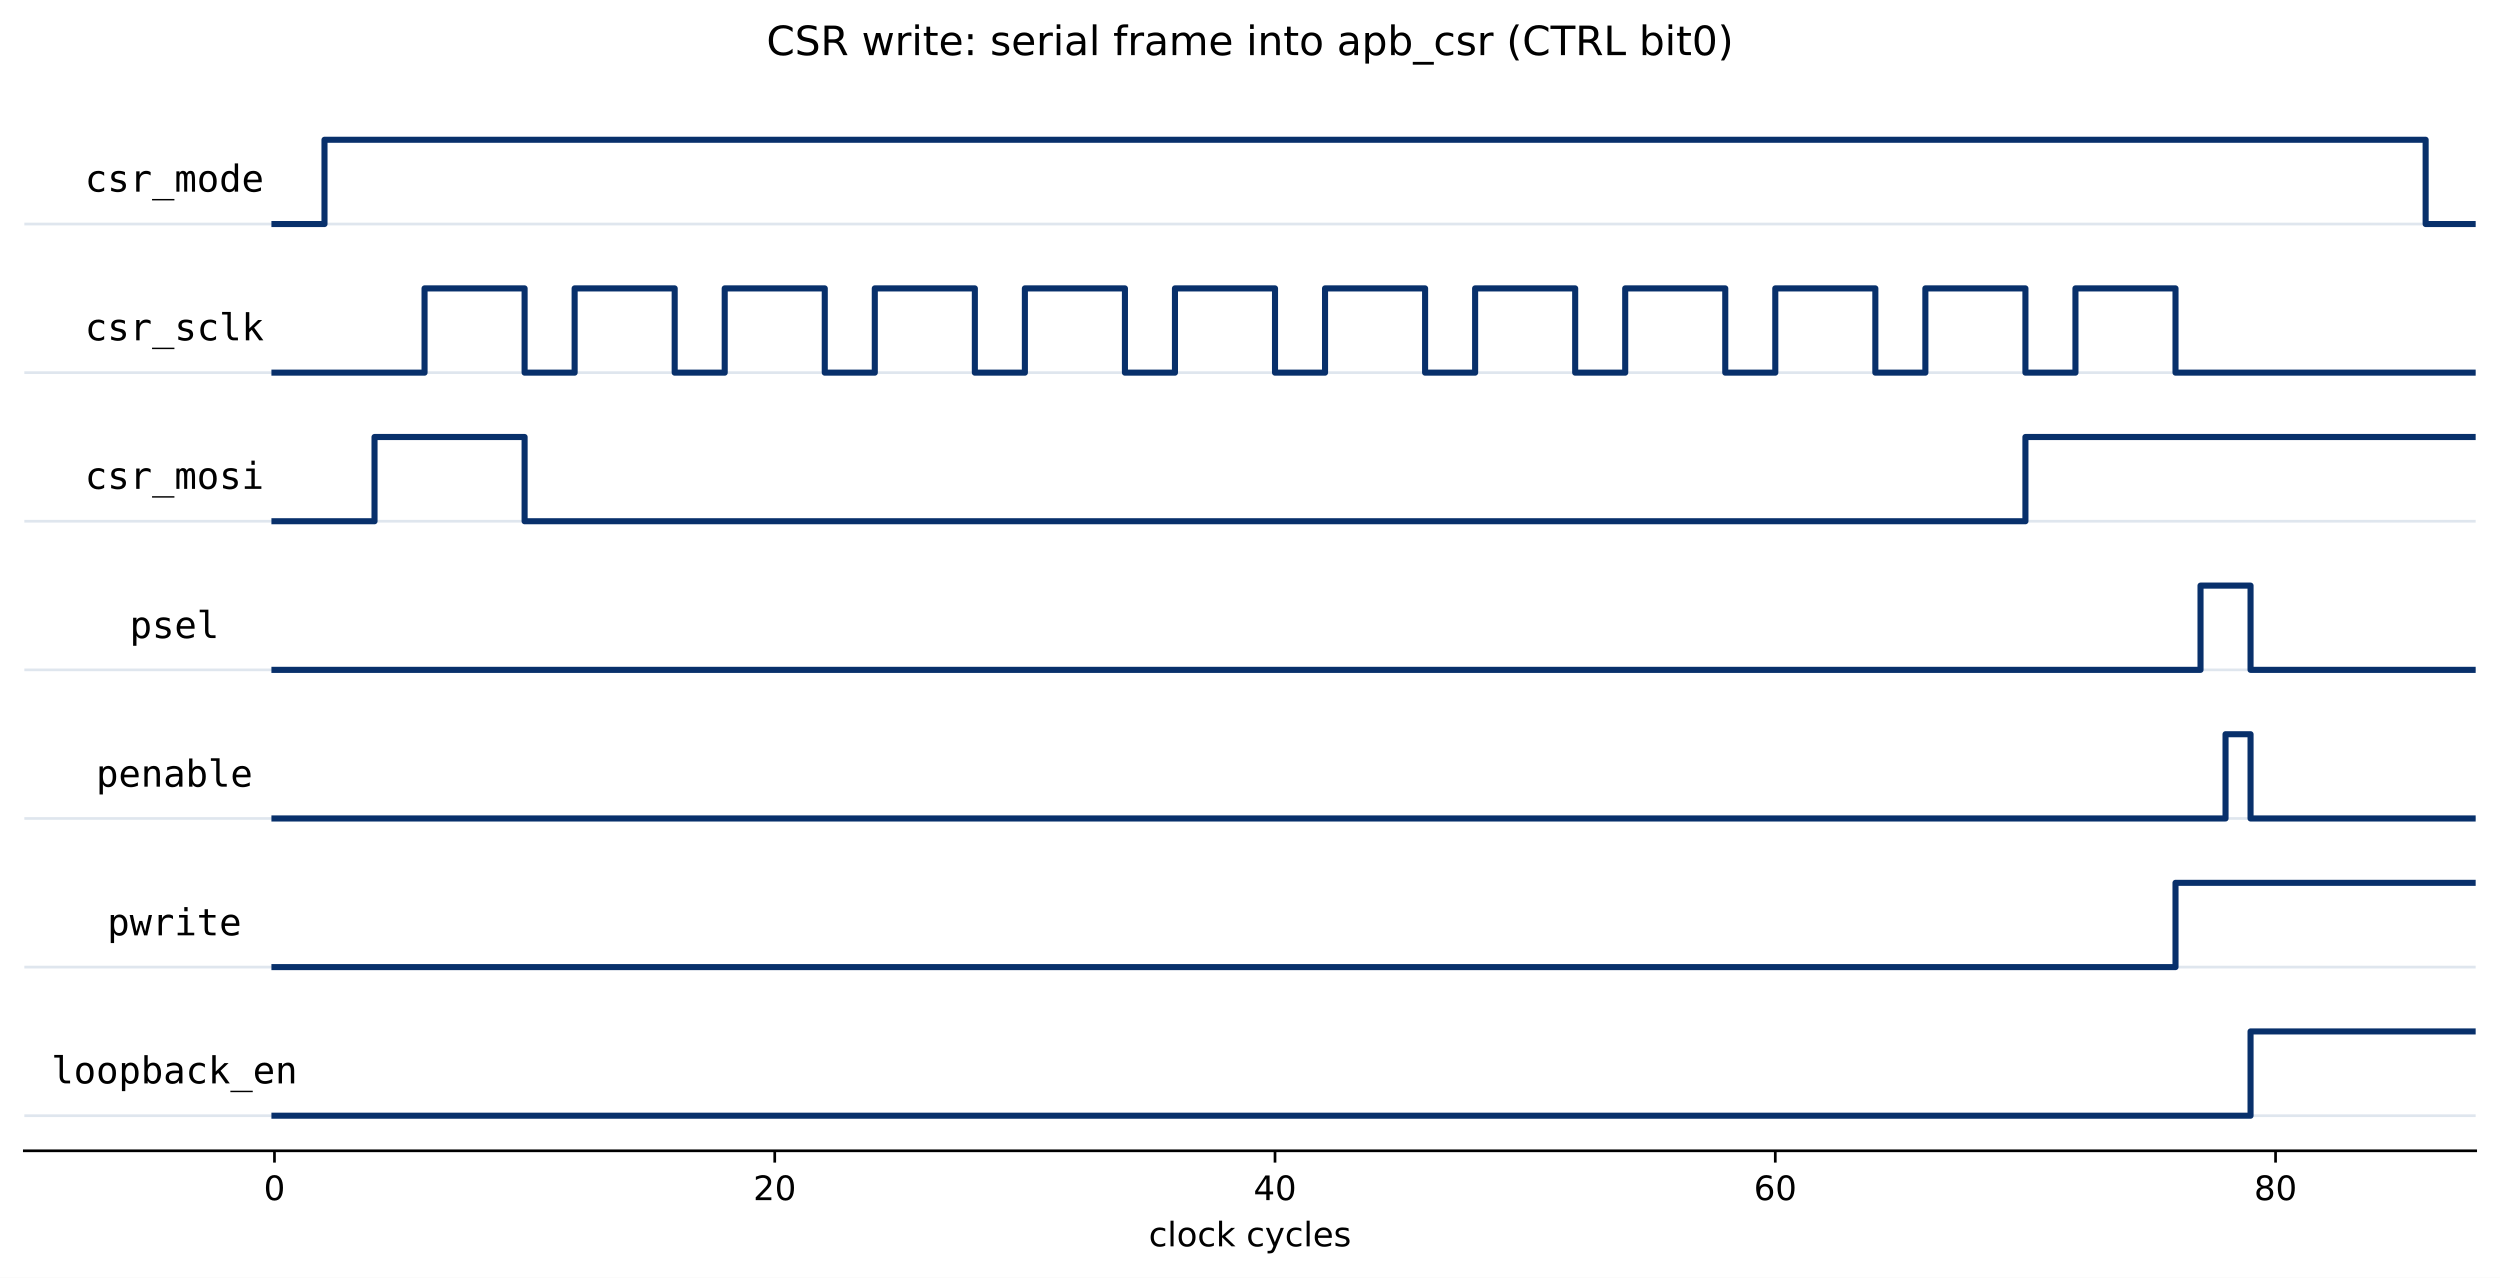
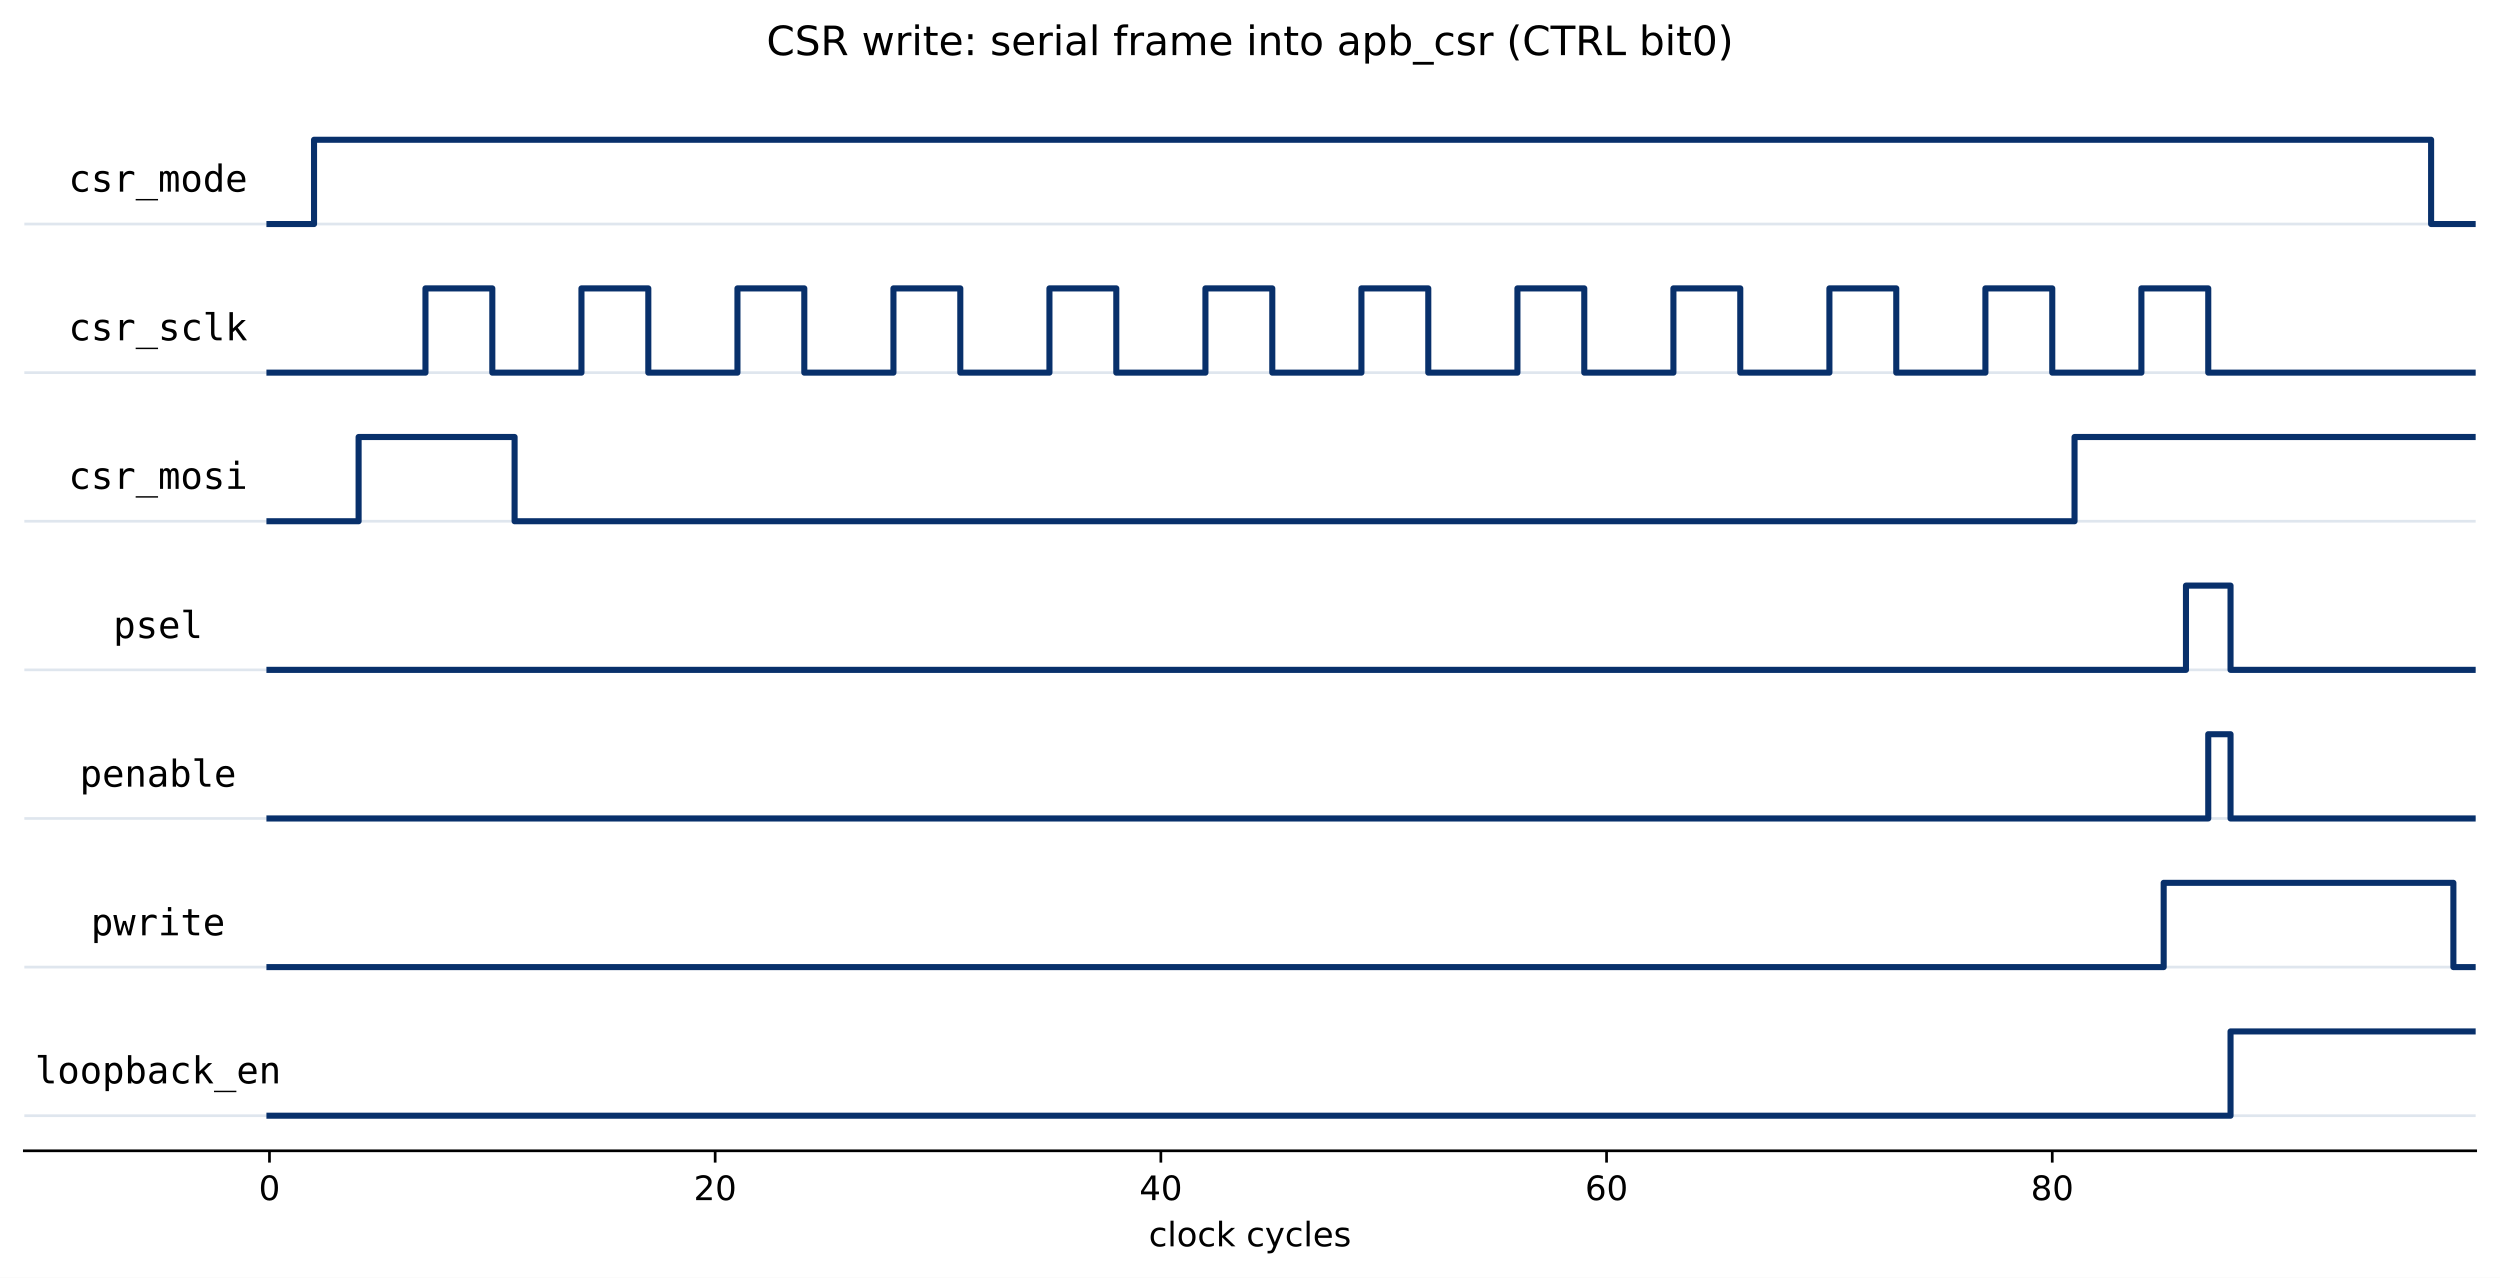
<svg xmlns="http://www.w3.org/2000/svg" xmlns:xlink="http://www.w3.org/1999/xlink" width="739.8pt" height="378.1pt" viewBox="0 0 739.8 378.1" version="1.1">
  <defs>
    <style type="text/css">*{stroke-linejoin: round; stroke-linecap: butt}</style>
  </defs>
  <g id="figure_1">
    <g id="patch_1">
      <path d="M 0 378.1  L 739.8 378.1  L 739.8 0  L 0 0  z " style="fill: #ffffff" />
    </g>
    <g id="axes_1">
      <g id="patch_2">
        <path d="M 7.2 340.544  L 732.6 340.544  L 732.6 22.318  L 7.2 22.318  z " style="fill: #ffffff" />
      </g>
      <g id="line2d_1">
-         <path d="M 7.2 66.295  L 732.6 66.295  " clip-path="url(#p1fe39eb2ed)" style="fill: none; stroke: #dfe6ee; stroke-width: 0.8; stroke-linecap: square" />
+         <path d="M 7.2 66.295  L 732.6 66.295  " clip-path="url(#p7df9cb103a)" style="fill: none; stroke: #dfe6ee; stroke-width: 0.8; stroke-linecap: square" />
      </g>
      <g id="line2d_2">
-         <path d="M 7.2 110.272  L 732.6 110.272  " clip-path="url(#p1fe39eb2ed)" style="fill: none; stroke: #dfe6ee; stroke-width: 0.8; stroke-linecap: square" />
+         <path d="M 7.2 110.272  L 732.6 110.272  " clip-path="url(#p7df9cb103a)" style="fill: none; stroke: #dfe6ee; stroke-width: 0.8; stroke-linecap: square" />
      </g>
      <g id="line2d_3">
-         <path d="M 7.2 154.248  L 732.6 154.248  " clip-path="url(#p1fe39eb2ed)" style="fill: none; stroke: #dfe6ee; stroke-width: 0.8; stroke-linecap: square" />
+         <path d="M 7.2 154.248  L 732.6 154.248  " clip-path="url(#p7df9cb103a)" style="fill: none; stroke: #dfe6ee; stroke-width: 0.8; stroke-linecap: square" />
      </g>
      <g id="line2d_4">
-         <path d="M 7.2 198.225  L 732.6 198.225  " clip-path="url(#p1fe39eb2ed)" style="fill: none; stroke: #dfe6ee; stroke-width: 0.8; stroke-linecap: square" />
+         <path d="M 7.2 198.225  L 732.6 198.225  " clip-path="url(#p7df9cb103a)" style="fill: none; stroke: #dfe6ee; stroke-width: 0.8; stroke-linecap: square" />
      </g>
      <g id="line2d_5">
-         <path d="M 7.2 242.202  L 732.6 242.202  " clip-path="url(#p1fe39eb2ed)" style="fill: none; stroke: #dfe6ee; stroke-width: 0.8; stroke-linecap: square" />
+         <path d="M 7.2 242.202  L 732.6 242.202  " clip-path="url(#p7df9cb103a)" style="fill: none; stroke: #dfe6ee; stroke-width: 0.8; stroke-linecap: square" />
      </g>
      <g id="line2d_6">
-         <path d="M 7.2 286.179  L 732.6 286.179  " clip-path="url(#p1fe39eb2ed)" style="fill: none; stroke: #dfe6ee; stroke-width: 0.8; stroke-linecap: square" />
+         <path d="M 7.2 286.179  L 732.6 286.179  " clip-path="url(#p7df9cb103a)" style="fill: none; stroke: #dfe6ee; stroke-width: 0.8; stroke-linecap: square" />
      </g>
      <g id="line2d_7">
-         <path d="M 7.2 330.156  L 732.6 330.156  " clip-path="url(#p1fe39eb2ed)" style="fill: none; stroke: #dfe6ee; stroke-width: 0.8; stroke-linecap: square" />
+         <path d="M 7.2 330.156  L 732.6 330.156  " clip-path="url(#p7df9cb103a)" style="fill: none; stroke: #dfe6ee; stroke-width: 0.8; stroke-linecap: square" />
      </g>
      <g id="matplotlib.axis_1">
        <g id="xtick_1">
          <g id="line2d_8">
            <defs>
-               <path id="mc8601e43a1" d="M 0 0  L 0 3.5  " style="stroke: #000000; stroke-width: 0.8" />
+               <path id="m5346578e49" d="M 0 0  L 0 3.5  " style="stroke: #000000; stroke-width: 0.8" />
            </defs>
            <g>
-               <use xlink:href="#mc8601e43a1" x="81.22" y="340.544" style="stroke: #000000; stroke-width: 0.8" />
+               <use xlink:href="#m5346578e49" x="79.74" y="340.544" style="stroke: #000000; stroke-width: 0.8" />
            </g>
          </g>
          <g id="text_1">
-             <g transform="translate(78.03916 355.1422) scale(0.1 -0.1)">
+             <g transform="translate(76.55875 355.1422) scale(0.1 -0.1)">
              <defs>
                <path id="DejaVuSans-30" d="M 2034 4250  Q 1547 4250 1301 3770  Q 1056 3291 1056 2328  Q 1056 1369 1301 889  Q 1547 409 2034 409  Q 2525 409 2770 889  Q 3016 1369 3016 2328  Q 3016 3291 2770 3770  Q 2525 4250 2034 4250  z M 2034 4750  Q 2819 4750 3233 4129  Q 3647 3509 3647 2328  Q 3647 1150 3233 529  Q 2819 -91 2034 -91  Q 1250 -91 836 529  Q 422 1150 422 2328  Q 422 3509 836 4129  Q 1250 4750 2034 4750  z " transform="scale(0.015625)" />
              </defs>
              <use xlink:href="#DejaVuSans-30" />
            </g>
          </g>
        </g>
        <g id="xtick_2">
          <g id="line2d_9">
            <g>
-               <use xlink:href="#mc8601e43a1" x="229.261" y="340.544" style="stroke: #000000; stroke-width: 0.8" />
+               <use xlink:href="#m5346578e49" x="211.631" y="340.544" style="stroke: #000000; stroke-width: 0.8" />
            </g>
          </g>
          <g id="text_2">
-             <g transform="translate(222.8987 355.1422) scale(0.1 -0.1)">
+             <g transform="translate(205.2684 355.1422) scale(0.1 -0.1)">
              <defs>
                <path id="DejaVuSans-32" d="M 1228 531  L 3431 531  L 3431 0  L 469 0  L 469 531  Q 828 903 1448 1529  Q 2069 2156 2228 2338  Q 2531 2678 2651 2914  Q 2772 3150 2772 3378  Q 2772 3750 2511 3984  Q 2250 4219 1831 4219  Q 1534 4219 1204 4116  Q 875 4013 500 3803  L 500 4441  Q 881 4594 1212 4672  Q 1544 4750 1819 4750  Q 2544 4750 2975 4387  Q 3406 4025 3406 3419  Q 3406 3131 3298 2873  Q 3191 2616 2906 2266  Q 2828 2175 2409 1742  Q 1991 1309 1228 531  z " transform="scale(0.015625)" />
              </defs>
              <use xlink:href="#DejaVuSans-32" />
              <use xlink:href="#DejaVuSans-30" transform="translate(63.62305 0)" />
            </g>
          </g>
        </g>
        <g id="xtick_3">
          <g id="line2d_10">
            <g>
-               <use xlink:href="#mc8601e43a1" x="377.302" y="340.544" style="stroke: #000000; stroke-width: 0.8" />
+               <use xlink:href="#m5346578e49" x="343.522" y="340.544" style="stroke: #000000; stroke-width: 0.8" />
            </g>
          </g>
          <g id="text_3">
-             <g transform="translate(370.9395 355.1422) scale(0.1 -0.1)">
+             <g transform="translate(337.1593 355.1422) scale(0.1 -0.1)">
              <defs>
                <path id="DejaVuSans-34" d="M 2419 4116  L 825 1625  L 2419 1625  L 2419 4116  z M 2253 4666  L 3047 4666  L 3047 1625  L 3713 1625  L 3713 1100  L 3047 1100  L 3047 0  L 2419 0  L 2419 1100  L 313 1100  L 313 1709  L 2253 4666  z " transform="scale(0.015625)" />
              </defs>
              <use xlink:href="#DejaVuSans-34" />
              <use xlink:href="#DejaVuSans-30" transform="translate(63.62305 0)" />
            </g>
          </g>
        </g>
        <g id="xtick_4">
          <g id="line2d_11">
            <g>
-               <use xlink:href="#mc8601e43a1" x="525.343" y="340.544" style="stroke: #000000; stroke-width: 0.8" />
+               <use xlink:href="#m5346578e49" x="475.413" y="340.544" style="stroke: #000000; stroke-width: 0.8" />
            </g>
          </g>
          <g id="text_4">
-             <g transform="translate(518.9804 355.1422) scale(0.1 -0.1)">
+             <g transform="translate(469.0502 355.1422) scale(0.1 -0.1)">
              <defs>
                <path id="DejaVuSans-36" d="M 2113 2584  Q 1688 2584 1439 2293  Q 1191 2003 1191 1497  Q 1191 994 1439 701  Q 1688 409 2113 409  Q 2538 409 2786 701  Q 3034 994 3034 1497  Q 3034 2003 2786 2293  Q 2538 2584 2113 2584  z M 3366 4563  L 3366 3988  Q 3128 4100 2886 4159  Q 2644 4219 2406 4219  Q 1781 4219 1451 3797  Q 1122 3375 1075 2522  Q 1259 2794 1537 2939  Q 1816 3084 2150 3084  Q 2853 3084 3261 2657  Q 3669 2231 3669 1497  Q 3669 778 3244 343  Q 2819 -91 2113 -91  Q 1303 -91 875 529  Q 447 1150 447 2328  Q 447 3434 972 4092  Q 1497 4750 2381 4750  Q 2619 4750 2861 4703  Q 3103 4656 3366 4563  z " transform="scale(0.015625)" />
              </defs>
              <use xlink:href="#DejaVuSans-36" />
              <use xlink:href="#DejaVuSans-30" transform="translate(63.62305 0)" />
            </g>
          </g>
        </g>
        <g id="xtick_5">
          <g id="line2d_12">
            <g>
-               <use xlink:href="#mc8601e43a1" x="673.384" y="340.544" style="stroke: #000000; stroke-width: 0.8" />
+               <use xlink:href="#m5346578e49" x="607.304" y="340.544" style="stroke: #000000; stroke-width: 0.8" />
            </g>
          </g>
          <g id="text_5">
-             <g transform="translate(667.0212 355.1422) scale(0.1 -0.1)">
+             <g transform="translate(600.9411 355.1422) scale(0.1 -0.1)">
              <defs>
                <path id="DejaVuSans-38" d="M 2034 2216  Q 1584 2216 1326 1975  Q 1069 1734 1069 1313  Q 1069 891 1326 650  Q 1584 409 2034 409  Q 2484 409 2743 651  Q 3003 894 3003 1313  Q 3003 1734 2745 1975  Q 2488 2216 2034 2216  z M 1403 2484  Q 997 2584 770 2862  Q 544 3141 544 3541  Q 544 4100 942 4425  Q 1341 4750 2034 4750  Q 2731 4750 3128 4425  Q 3525 4100 3525 3541  Q 3525 3141 3298 2862  Q 3072 2584 2669 2484  Q 3125 2378 3379 2068  Q 3634 1759 3634 1313  Q 3634 634 3220 271  Q 2806 -91 2034 -91  Q 1263 -91 848 271  Q 434 634 434 1313  Q 434 1759 690 2068  Q 947 2378 1403 2484  z M 1172 3481  Q 1172 3119 1398 2916  Q 1625 2713 2034 2713  Q 2441 2713 2670 2916  Q 2900 3119 2900 3481  Q 2900 3844 2670 4047  Q 2441 4250 2034 4250  Q 1625 4250 1398 4047  Q 1172 3844 1172 3481  z " transform="scale(0.015625)" />
              </defs>
              <use xlink:href="#DejaVuSans-38" />
              <use xlink:href="#DejaVuSans-30" transform="translate(63.62305 0)" />
            </g>
          </g>
        </g>
        <g id="text_6">
          <g transform="translate(339.9406 368.8203) scale(0.1 -0.1)">
            <defs>
              <path id="DejaVuSans-63" d="M 3122 3366  L 3122 2828  Q 2878 2963 2633 3030  Q 2388 3097 2138 3097  Q 1578 3097 1268 2742  Q 959 2388 959 1747  Q 959 1106 1268 751  Q 1578 397 2138 397  Q 2388 397 2633 464  Q 2878 531 3122 666  L 3122 134  Q 2881 22 2623 -34  Q 2366 -91 2075 -91  Q 1284 -91 818 406  Q 353 903 353 1747  Q 353 2603 823 3093  Q 1294 3584 2113 3584  Q 2378 3584 2631 3529  Q 2884 3475 3122 3366  z " transform="scale(0.015625)" />
              <path id="DejaVuSans-6c" d="M 603 4863  L 1178 4863  L 1178 0  L 603 0  L 603 4863  z " transform="scale(0.015625)" />
              <path id="DejaVuSans-6f" d="M 1959 3097  Q 1497 3097 1228 2736  Q 959 2375 959 1747  Q 959 1119 1226 758  Q 1494 397 1959 397  Q 2419 397 2687 759  Q 2956 1122 2956 1747  Q 2956 2369 2687 2733  Q 2419 3097 1959 3097  z M 1959 3584  Q 2709 3584 3137 3096  Q 3566 2609 3566 1747  Q 3566 888 3137 398  Q 2709 -91 1959 -91  Q 1206 -91 779 398  Q 353 888 353 1747  Q 353 2609 779 3096  Q 1206 3584 1959 3584  z " transform="scale(0.015625)" />
              <path id="DejaVuSans-6b" d="M 581 4863  L 1159 4863  L 1159 1991  L 2875 3500  L 3609 3500  L 1753 1863  L 3688 0  L 2938 0  L 1159 1709  L 1159 0  L 581 0  L 581 4863  z " transform="scale(0.015625)" />
              <path id="DejaVuSans-20" transform="scale(0.015625)" />
              <path id="DejaVuSans-79" d="M 2059 -325  Q 1816 -950 1584 -1140  Q 1353 -1331 966 -1331  L 506 -1331  L 506 -850  L 844 -850  Q 1081 -850 1212 -737  Q 1344 -625 1503 -206  L 1606 56  L 191 3500  L 800 3500  L 1894 763  L 2988 3500  L 3597 3500  L 2059 -325  z " transform="scale(0.015625)" />
              <path id="DejaVuSans-65" d="M 3597 1894  L 3597 1613  L 953 1613  Q 991 1019 1311 708  Q 1631 397 2203 397  Q 2534 397 2845 478  Q 3156 559 3463 722  L 3463 178  Q 3153 47 2828 -22  Q 2503 -91 2169 -91  Q 1331 -91 842 396  Q 353 884 353 1716  Q 353 2575 817 3079  Q 1281 3584 2069 3584  Q 2775 3584 3186 3129  Q 3597 2675 3597 1894  z M 3022 2063  Q 3016 2534 2758 2815  Q 2500 3097 2075 3097  Q 1594 3097 1305 2825  Q 1016 2553 972 2059  L 3022 2063  z " transform="scale(0.015625)" />
              <path id="DejaVuSans-73" d="M 2834 3397  L 2834 2853  Q 2591 2978 2328 3040  Q 2066 3103 1784 3103  Q 1356 3103 1142 2972  Q 928 2841 928 2578  Q 928 2378 1081 2264  Q 1234 2150 1697 2047  L 1894 2003  Q 2506 1872 2764 1633  Q 3022 1394 3022 966  Q 3022 478 2636 193  Q 2250 -91 1575 -91  Q 1294 -91 989 -36  Q 684 19 347 128  L 347 722  Q 666 556 975 473  Q 1284 391 1588 391  Q 1994 391 2212 530  Q 2431 669 2431 922  Q 2431 1156 2273 1281  Q 2116 1406 1581 1522  L 1381 1569  Q 847 1681 609 1914  Q 372 2147 372 2553  Q 372 3047 722 3315  Q 1072 3584 1716 3584  Q 2034 3584 2315 3537  Q 2597 3491 2834 3397  z " transform="scale(0.015625)" />
            </defs>
            <use xlink:href="#DejaVuSans-63" />
            <use xlink:href="#DejaVuSans-6c" transform="translate(54.98047 0)" />
            <use xlink:href="#DejaVuSans-6f" transform="translate(82.76367 0)" />
            <use xlink:href="#DejaVuSans-63" transform="translate(143.9453 0)" />
            <use xlink:href="#DejaVuSans-6b" transform="translate(198.9258 0)" />
            <use xlink:href="#DejaVuSans-20" transform="translate(256.8359 0)" />
            <use xlink:href="#DejaVuSans-63" transform="translate(288.623 0)" />
            <use xlink:href="#DejaVuSans-79" transform="translate(343.6035 0)" />
            <use xlink:href="#DejaVuSans-63" transform="translate(402.7832 0)" />
            <use xlink:href="#DejaVuSans-6c" transform="translate(457.7637 0)" />
            <use xlink:href="#DejaVuSans-65" transform="translate(485.5469 0)" />
            <use xlink:href="#DejaVuSans-73" transform="translate(547.0703 0)" />
          </g>
        </g>
      </g>
      <g id="matplotlib.axis_2" />
      <g id="patch_3">
        <path d="M 7.2 340.544  L 732.6 340.544  " style="fill: none; stroke: #000000; stroke-width: 0.8; stroke-linejoin: miter; stroke-linecap: square" />
      </g>
      <g id="line2d_13">
-         <path d="M 81.22 66.295  L 96.024 66.295  L 96.024 41.363  L 717.796 41.363  L 717.796 66.295  L 732.6 66.295  L 732.6 66.295  " clip-path="url(#p1fe39eb2ed)" style="fill: none; stroke: #08306b; stroke-width: 1.8; stroke-linecap: square" />
+         <path d="M 79.74 66.295  L 92.929 66.295  L 92.929 41.363  L 719.411 41.363  L 719.411 66.295  L 732.6 66.295  L 732.6 66.295  " clip-path="url(#p7df9cb103a)" style="fill: none; stroke: #08306b; stroke-width: 1.8; stroke-linecap: square" />
      </g>
      <g id="line2d_14">
-         <path d="M 81.22 110.272  L 125.633 110.272  L 125.633 85.34  L 155.241 85.34  L 155.241 110.272  L 170.045 110.272  L 170.045 85.34  L 199.653 85.34  L 199.653 110.272  L 214.457 110.272  L 214.457 85.34  L 244.065 85.34  L 244.065 110.272  L 258.869 110.272  L 258.869 85.34  L 288.478 85.34  L 288.478 110.272  L 303.282 110.272  L 303.282 85.34  L 332.89 85.34  L 332.89 110.272  L 347.694 110.272  L 347.694 85.34  L 377.302 85.34  L 377.302 110.272  L 392.106 110.272  L 392.106 85.34  L 421.714 85.34  L 421.714 110.272  L 436.518 110.272  L 436.518 85.34  L 466.127 85.34  L 466.127 110.272  L 480.931 110.272  L 480.931 85.34  L 510.539 85.34  L 510.539 110.272  L 525.343 110.272  L 525.343 85.34  L 554.951 85.34  L 554.951 110.272  L 569.755 110.272  L 569.755 85.34  L 599.363 85.34  L 599.363 110.272  L 614.167 110.272  L 614.167 85.34  L 643.776 85.34  L 643.776 110.272  L 732.6 110.272  L 732.6 110.272  " clip-path="url(#p1fe39eb2ed)" style="fill: none; stroke: #08306b; stroke-width: 1.8; stroke-linecap: square" />
+         <path d="M 79.74 110.272  L 125.902 110.272  L 125.902 85.34  L 145.685 85.34  L 145.685 110.272  L 172.064 110.272  L 172.064 85.34  L 191.847 85.34  L 191.847 110.272  L 218.225 110.272  L 218.225 85.34  L 238.009 85.34  L 238.009 110.272  L 264.387 110.272  L 264.387 85.34  L 284.171 85.34  L 284.171 110.272  L 310.549 110.272  L 310.549 85.34  L 330.333 85.34  L 330.333 110.272  L 356.711 110.272  L 356.711 85.34  L 376.495 85.34  L 376.495 110.272  L 402.873 110.272  L 402.873 85.34  L 422.656 85.34  L 422.656 110.272  L 449.035 110.272  L 449.035 85.34  L 468.818 85.34  L 468.818 110.272  L 495.196 110.272  L 495.196 85.34  L 514.98 85.34  L 514.98 110.272  L 541.358 110.272  L 541.358 85.34  L 561.142 85.34  L 561.142 110.272  L 587.52 110.272  L 587.52 85.34  L 607.304 85.34  L 607.304 110.272  L 633.682 110.272  L 633.682 85.34  L 653.465 85.34  L 653.465 110.272  L 732.6 110.272  L 732.6 110.272  " clip-path="url(#p7df9cb103a)" style="fill: none; stroke: #08306b; stroke-width: 1.8; stroke-linecap: square" />
      </g>
      <g id="line2d_15">
-         <path d="M 81.22 154.248  L 110.829 154.248  L 110.829 129.317  L 155.241 129.317  L 155.241 154.248  L 599.363 154.248  L 599.363 129.317  L 732.6 129.317  L 732.6 129.317  " clip-path="url(#p1fe39eb2ed)" style="fill: none; stroke: #08306b; stroke-width: 1.8; stroke-linecap: square" />
+         <path d="M 79.74 154.248  L 106.118 154.248  L 106.118 129.317  L 152.28 129.317  L 152.28 154.248  L 613.898 154.248  L 613.898 129.317  L 732.6 129.317  L 732.6 129.317  " clip-path="url(#p7df9cb103a)" style="fill: none; stroke: #08306b; stroke-width: 1.8; stroke-linecap: square" />
      </g>
      <g id="line2d_16">
-         <path d="M 81.22 198.225  L 651.178 198.225  L 651.178 173.293  L 665.982 173.293  L 665.982 198.225  L 732.6 198.225  L 732.6 198.225  " clip-path="url(#p1fe39eb2ed)" style="fill: none; stroke: #08306b; stroke-width: 1.8; stroke-linecap: square" />
+         <path d="M 79.74 198.225  L 646.871 198.225  L 646.871 173.293  L 660.06 173.293  L 660.06 198.225  L 732.6 198.225  L 732.6 198.225  " clip-path="url(#p7df9cb103a)" style="fill: none; stroke: #08306b; stroke-width: 1.8; stroke-linecap: square" />
      </g>
      <g id="line2d_17">
-         <path d="M 81.22 242.202  L 658.58 242.202  L 658.58 217.27  L 665.982 217.27  L 665.982 242.202  L 732.6 242.202  L 732.6 242.202  " clip-path="url(#p1fe39eb2ed)" style="fill: none; stroke: #08306b; stroke-width: 1.8; stroke-linecap: square" />
+         <path d="M 79.74 242.202  L 653.465 242.202  L 653.465 217.27  L 660.06 217.27  L 660.06 242.202  L 732.6 242.202  L 732.6 242.202  " clip-path="url(#p7df9cb103a)" style="fill: none; stroke: #08306b; stroke-width: 1.8; stroke-linecap: square" />
      </g>
      <g id="line2d_18">
-         <path d="M 81.22 286.179  L 643.776 286.179  L 643.776 261.247  L 732.6 261.247  L 732.6 261.247  " clip-path="url(#p1fe39eb2ed)" style="fill: none; stroke: #08306b; stroke-width: 1.8; stroke-linecap: square" />
+         <path d="M 79.74 286.179  L 640.276 286.179  L 640.276 261.247  L 726.005 261.247  L 726.005 286.179  L 732.6 286.179  L 732.6 286.179  " clip-path="url(#p7df9cb103a)" style="fill: none; stroke: #08306b; stroke-width: 1.8; stroke-linecap: square" />
      </g>
      <g id="line2d_19">
-         <path d="M 81.22 330.156  L 665.982 330.156  L 665.982 305.224  L 732.6 305.224  L 732.6 305.224  " clip-path="url(#p1fe39eb2ed)" style="fill: none; stroke: #08306b; stroke-width: 1.8; stroke-linecap: square" />
+         <path d="M 79.74 330.156  L 660.06 330.156  L 660.06 305.224  L 732.6 305.224  L 732.6 305.224  " clip-path="url(#p7df9cb103a)" style="fill: none; stroke: #08306b; stroke-width: 1.8; stroke-linecap: square" />
      </g>
      <g id="text_7">
-         <g transform="translate(25.12287 56.71138) scale(0.11 -0.11)">
+         <g transform="translate(20.2779 56.71138) scale(0.11 -0.11)">
          <defs>
            <path id="DejaVuSansMono-63" d="M 3316 178  Q 3084 44 2839 -23  Q 2594 -91 2338 -91  Q 1525 -91 1067 396  Q 609 884 609 1747  Q 609 2609 1067 3096  Q 1525 3584 2338 3584  Q 2591 3584 2831 3518  Q 3072 3453 3316 3316  L 3316 2713  Q 3088 2916 2858 3006  Q 2628 3097 2338 3097  Q 1797 3097 1506 2747  Q 1216 2397 1216 1747  Q 1216 1100 1508 748  Q 1800 397 2338 397  Q 2638 397 2875 489  Q 3113 581 3316 775  L 3316 178  z " transform="scale(0.015625)" />
            <path id="DejaVuSansMono-73" d="M 3041 3378  L 3041 2816  Q 2794 2959 2544 3031  Q 2294 3103 2034 3103  Q 1644 3103 1451 2976  Q 1259 2850 1259 2591  Q 1259 2356 1403 2240  Q 1547 2125 2119 2016  L 2350 1972  Q 2778 1891 2998 1647  Q 3219 1403 3219 1013  Q 3219 494 2850 201  Q 2481 -91 1825 -91  Q 1566 -91 1281 -36  Q 997 19 666 128  L 666 722  Q 988 556 1281 473  Q 1575 391 1838 391  Q 2219 391 2428 545  Q 2638 700 2638 978  Q 2638 1378 1872 1531  L 1847 1538  L 1631 1581  Q 1134 1678 906 1908  Q 678 2138 678 2534  Q 678 3038 1018 3311  Q 1359 3584 1991 3584  Q 2272 3584 2531 3532  Q 2791 3481 3041 3378  z " transform="scale(0.015625)" />
            <path id="DejaVuSansMono-72" d="M 3609 2778  Q 3425 2922 3234 2987  Q 3044 3053 2816 3053  Q 2278 3053 1993 2715  Q 1709 2378 1709 1741  L 1709 0  L 1131 0  L 1131 3500  L 1709 3500  L 1709 2816  Q 1853 3188 2151 3386  Q 2450 3584 2859 3584  Q 3072 3584 3256 3531  Q 3441 3478 3609 3366  L 3609 2778  z " transform="scale(0.015625)" />
            <path id="DejaVuSansMono-5f" d="M 3853 -1259  L 3853 -1509  L 0 -1509  L 0 -1259  L 3853 -1259  z " transform="scale(0.015625)" />
            <path id="DejaVuSansMono-6d" d="M 2113 3144  Q 2219 3369 2383 3476  Q 2547 3584 2778 3584  Q 3200 3584 3373 3257  Q 3547 2931 3547 2028  L 3547 0  L 3022 0  L 3022 2003  Q 3022 2744 2939 2923  Q 2856 3103 2638 3103  Q 2388 3103 2295 2911  Q 2203 2719 2203 2003  L 2203 0  L 1678 0  L 1678 2003  Q 1678 2753 1589 2928  Q 1500 3103 1269 3103  Q 1041 3103 952 2911  Q 863 2719 863 2003  L 863 0  L 341 0  L 341 3500  L 863 3500  L 863 3200  Q 966 3388 1120 3486  Q 1275 3584 1472 3584  Q 1709 3584 1867 3475  Q 2025 3366 2113 3144  z " transform="scale(0.015625)" />
            <path id="DejaVuSansMono-6f" d="M 1925 3097  Q 1488 3097 1263 2756  Q 1038 2416 1038 1747  Q 1038 1081 1263 739  Q 1488 397 1925 397  Q 2366 397 2591 739  Q 2816 1081 2816 1747  Q 2816 2416 2591 2756  Q 2366 3097 1925 3097  z M 1925 3584  Q 2653 3584 3039 3112  Q 3425 2641 3425 1747  Q 3425 850 3040 379  Q 2656 -91 1925 -91  Q 1197 -91 812 379  Q 428 850 428 1747  Q 428 2641 812 3112  Q 1197 3584 1925 3584  z " transform="scale(0.015625)" />
            <path id="DejaVuSansMono-64" d="M 2681 3053  L 2681 4863  L 3256 4863  L 3256 0  L 2681 0  L 2681 441  Q 2538 181 2298 45  Q 2059 -91 1747 -91  Q 1113 -91 748 401  Q 384 894 384 1759  Q 384 2613 750 3098  Q 1116 3584 1747 3584  Q 2063 3584 2303 3448  Q 2544 3313 2681 3053  z M 991 1747  Q 991 1078 1203 737  Q 1416 397 1831 397  Q 2247 397 2464 740  Q 2681 1084 2681 1747  Q 2681 2413 2464 2755  Q 2247 3097 1831 3097  Q 1416 3097 1203 2756  Q 991 2416 991 1747  z " transform="scale(0.015625)" />
            <path id="DejaVuSansMono-65" d="M 3475 1894  L 3475 1613  L 984 1613  L 984 1594  Q 984 1022 1282 709  Q 1581 397 2125 397  Q 2400 397 2700 484  Q 3000 572 3341 750  L 3341 178  Q 3013 44 2708 -23  Q 2403 -91 2119 -91  Q 1303 -91 843 398  Q 384 888 384 1747  Q 384 2584 834 3084  Q 1284 3584 2034 3584  Q 2703 3584 3089 3131  Q 3475 2678 3475 1894  z M 2900 2063  Q 2888 2569 2661 2833  Q 2434 3097 2009 3097  Q 1594 3097 1325 2822  Q 1056 2547 1006 2059  L 2900 2063  z " transform="scale(0.015625)" />
          </defs>
          <use xlink:href="#DejaVuSansMono-63" />
          <use xlink:href="#DejaVuSansMono-73" transform="translate(60.20508 0)" />
          <use xlink:href="#DejaVuSansMono-72" transform="translate(120.4102 0)" />
          <use xlink:href="#DejaVuSansMono-5f" transform="translate(180.6152 0)" />
          <use xlink:href="#DejaVuSansMono-6d" transform="translate(240.8203 0)" />
          <use xlink:href="#DejaVuSansMono-6f" transform="translate(301.0254 0)" />
          <use xlink:href="#DejaVuSansMono-64" transform="translate(361.2305 0)" />
          <use xlink:href="#DejaVuSansMono-65" transform="translate(421.4355 0)" />
        </g>
      </g>
      <g id="text_8">
-         <g transform="translate(25.12287 100.7174) scale(0.11 -0.11)">
+         <g transform="translate(20.2779 100.7174) scale(0.11 -0.11)">
          <defs>
            <path id="DejaVuSansMono-6c" d="M 1997 1269  Q 1997 881 2139 684  Q 2281 488 2559 488  L 3231 488  L 3231 0  L 2503 0  Q 1988 0 1705 331  Q 1422 663 1422 1269  L 1422 4447  L 500 4447  L 500 4897  L 1997 4897  L 1997 1269  z " transform="scale(0.015625)" />
            <path id="DejaVuSansMono-6b" d="M 738 4863  L 1331 4863  L 1331 2047  L 2841 3500  L 3541 3500  L 2163 2181  L 3756 0  L 3053 0  L 1759 1806  L 1331 1403  L 1331 0  L 738 0  L 738 4863  z " transform="scale(0.015625)" />
          </defs>
          <use xlink:href="#DejaVuSansMono-63" />
          <use xlink:href="#DejaVuSansMono-73" transform="translate(60.20508 0)" />
          <use xlink:href="#DejaVuSansMono-72" transform="translate(120.4102 0)" />
          <use xlink:href="#DejaVuSansMono-5f" transform="translate(180.6152 0)" />
          <use xlink:href="#DejaVuSansMono-73" transform="translate(240.8203 0)" />
          <use xlink:href="#DejaVuSansMono-63" transform="translate(301.0254 0)" />
          <use xlink:href="#DejaVuSansMono-6c" transform="translate(361.2305 0)" />
          <use xlink:href="#DejaVuSansMono-6b" transform="translate(421.4355 0)" />
        </g>
      </g>
      <g id="text_9">
-         <g transform="translate(25.12287 144.6649) scale(0.11 -0.11)">
+         <g transform="translate(20.2779 144.6649) scale(0.11 -0.11)">
          <defs>
            <path id="DejaVuSansMono-69" d="M 800 3500  L 2272 3500  L 2272 447  L 3413 447  L 3413 0  L 556 0  L 556 447  L 1697 447  L 1697 3053  L 800 3053  L 800 3500  z M 1697 4863  L 2272 4863  L 2272 4134  L 1697 4134  L 1697 4863  z " transform="scale(0.015625)" />
          </defs>
          <use xlink:href="#DejaVuSansMono-63" />
          <use xlink:href="#DejaVuSansMono-73" transform="translate(60.20508 0)" />
          <use xlink:href="#DejaVuSansMono-72" transform="translate(120.4102 0)" />
          <use xlink:href="#DejaVuSansMono-5f" transform="translate(180.6152 0)" />
          <use xlink:href="#DejaVuSansMono-6d" transform="translate(240.8203 0)" />
          <use xlink:href="#DejaVuSansMono-6f" transform="translate(301.0254 0)" />
          <use xlink:href="#DejaVuSansMono-73" transform="translate(361.2305 0)" />
          <use xlink:href="#DejaVuSansMono-69" transform="translate(421.4355 0)" />
        </g>
      </g>
      <g id="text_10">
-         <g transform="translate(38.36756 188.8239) scale(0.11 -0.11)">
+         <g transform="translate(33.52258 188.8239) scale(0.11 -0.11)">
          <defs>
            <path id="DejaVuSansMono-70" d="M 1172 441  L 1172 -1331  L 594 -1331  L 594 3500  L 1172 3500  L 1172 3053  Q 1316 3313 1555 3448  Q 1794 3584 2106 3584  Q 2741 3584 3102 3093  Q 3463 2603 3463 1734  Q 3463 881 3100 395  Q 2738 -91 2106 -91  Q 1788 -91 1548 45  Q 1309 181 1172 441  z M 2859 1747  Q 2859 2416 2648 2756  Q 2438 3097 2022 3097  Q 1603 3097 1387 2755  Q 1172 2413 1172 1747  Q 1172 1084 1387 740  Q 1603 397 2022 397  Q 2438 397 2648 737  Q 2859 1078 2859 1747  z " transform="scale(0.015625)" />
          </defs>
          <use xlink:href="#DejaVuSansMono-70" />
          <use xlink:href="#DejaVuSansMono-73" transform="translate(60.20508 0)" />
          <use xlink:href="#DejaVuSansMono-65" transform="translate(120.4102 0)" />
          <use xlink:href="#DejaVuSansMono-6c" transform="translate(180.6152 0)" />
        </g>
      </g>
      <g id="text_11">
-         <g transform="translate(28.43404 232.8006) scale(0.11 -0.11)">
+         <g transform="translate(23.58907 232.8006) scale(0.11 -0.11)">
          <defs>
            <path id="DejaVuSansMono-6e" d="M 3284 2169  L 3284 0  L 2706 0  L 2706 2169  Q 2706 2641 2540 2862  Q 2375 3084 2022 3084  Q 1619 3084 1401 2798  Q 1184 2513 1184 1978  L 1184 0  L 609 0  L 609 3500  L 1184 3500  L 1184 2975  Q 1338 3275 1600 3429  Q 1863 3584 2222 3584  Q 2756 3584 3020 3232  Q 3284 2881 3284 2169  z " transform="scale(0.015625)" />
            <path id="DejaVuSansMono-61" d="M 2194 1759  L 2003 1759  Q 1500 1759 1245 1582  Q 991 1406 991 1056  Q 991 741 1181 566  Q 1372 391 1709 391  Q 2184 391 2456 720  Q 2728 1050 2731 1631  L 2731 1759  L 2194 1759  z M 3309 1997  L 3309 0  L 2731 0  L 2731 519  Q 2547 206 2267 57  Q 1988 -91 1588 -91  Q 1053 -91 734 211  Q 416 513 416 1019  Q 416 1603 808 1906  Q 1200 2209 1959 2209  L 2731 2209  L 2731 2300  Q 2728 2719 2518 2908  Q 2309 3097 1850 3097  Q 1556 3097 1256 3012  Q 956 2928 672 2766  L 672 3341  Q 991 3463 1283 3523  Q 1575 3584 1850 3584  Q 2284 3584 2592 3456  Q 2900 3328 3091 3072  Q 3209 2916 3259 2686  Q 3309 2456 3309 1997  z " transform="scale(0.015625)" />
            <path id="DejaVuSansMono-62" d="M 2869 1747  Q 2869 2416 2656 2756  Q 2444 3097 2028 3097  Q 1609 3097 1393 2755  Q 1178 2413 1178 1747  Q 1178 1084 1393 740  Q 1609 397 2028 397  Q 2444 397 2656 737  Q 2869 1078 2869 1747  z M 1178 3053  Q 1316 3309 1558 3446  Q 1800 3584 2119 3584  Q 2750 3584 3112 3098  Q 3475 2613 3475 1759  Q 3475 894 3111 401  Q 2747 -91 2113 -91  Q 1800 -91 1561 45  Q 1322 181 1178 441  L 1178 0  L 603 0  L 603 4863  L 1178 4863  L 1178 3053  z " transform="scale(0.015625)" />
          </defs>
          <use xlink:href="#DejaVuSansMono-70" />
          <use xlink:href="#DejaVuSansMono-65" transform="translate(60.20508 0)" />
          <use xlink:href="#DejaVuSansMono-6e" transform="translate(120.4102 0)" />
          <use xlink:href="#DejaVuSansMono-61" transform="translate(180.6152 0)" />
          <use xlink:href="#DejaVuSansMono-62" transform="translate(240.8203 0)" />
          <use xlink:href="#DejaVuSansMono-6c" transform="translate(301.0254 0)" />
          <use xlink:href="#DejaVuSansMono-65" transform="translate(361.2305 0)" />
        </g>
      </g>
      <g id="text_12">
-         <g transform="translate(31.74521 276.7774) scale(0.11 -0.11)">
+         <g transform="translate(26.90024 276.7774) scale(0.11 -0.11)">
          <defs>
            <path id="DejaVuSansMono-77" d="M 0 3500  L 569 3500  L 1178 672  L 1678 2478  L 2169 2478  L 2675 672  L 3284 3500  L 3853 3500  L 3034 0  L 2484 0  L 1925 1919  L 1369 0  L 819 0  L 0 3500  z " transform="scale(0.015625)" />
            <path id="DejaVuSansMono-74" d="M 1919 4494  L 1919 3500  L 3225 3500  L 3225 3053  L 1919 3053  L 1919 1153  Q 1919 766 2066 612  Q 2213 459 2578 459  L 3225 459  L 3225 0  L 2522 0  Q 1875 0 1609 259  Q 1344 519 1344 1153  L 1344 3053  L 409 3053  L 409 3500  L 1344 3500  L 1344 4494  L 1919 4494  z " transform="scale(0.015625)" />
          </defs>
          <use xlink:href="#DejaVuSansMono-70" />
          <use xlink:href="#DejaVuSansMono-77" transform="translate(60.20508 0)" />
          <use xlink:href="#DejaVuSansMono-72" transform="translate(120.4102 0)" />
          <use xlink:href="#DejaVuSansMono-69" transform="translate(180.6152 0)" />
          <use xlink:href="#DejaVuSansMono-74" transform="translate(240.8203 0)" />
          <use xlink:href="#DejaVuSansMono-65" transform="translate(301.0254 0)" />
        </g>
      </g>
      <g id="text_13">
-         <g transform="translate(15.18935 320.6012) scale(0.11 -0.11)">
+         <g transform="translate(10.34438 320.6012) scale(0.11 -0.11)">
          <use xlink:href="#DejaVuSansMono-6c" />
          <use xlink:href="#DejaVuSansMono-6f" transform="translate(60.20508 0)" />
          <use xlink:href="#DejaVuSansMono-6f" transform="translate(120.4102 0)" />
          <use xlink:href="#DejaVuSansMono-70" transform="translate(180.6152 0)" />
          <use xlink:href="#DejaVuSansMono-62" transform="translate(240.8203 0)" />
          <use xlink:href="#DejaVuSansMono-61" transform="translate(301.0254 0)" />
          <use xlink:href="#DejaVuSansMono-63" transform="translate(361.2305 0)" />
          <use xlink:href="#DejaVuSansMono-6b" transform="translate(421.4355 0)" />
          <use xlink:href="#DejaVuSansMono-5f" transform="translate(481.6406 0)" />
          <use xlink:href="#DejaVuSansMono-65" transform="translate(541.8457 0)" />
          <use xlink:href="#DejaVuSansMono-6e" transform="translate(602.0508 0)" />
        </g>
      </g>
      <g id="text_14">
        <g transform="translate(226.8187 16.31812) scale(0.12 -0.12)">
          <defs>
            <path id="DejaVuSans-43" d="M 4122 4306  L 4122 3641  Q 3803 3938 3442 4084  Q 3081 4231 2675 4231  Q 1875 4231 1450 3742  Q 1025 3253 1025 2328  Q 1025 1406 1450 917  Q 1875 428 2675 428  Q 3081 428 3442 575  Q 3803 722 4122 1019  L 4122 359  Q 3791 134 3420 21  Q 3050 -91 2638 -91  Q 1578 -91 968 557  Q 359 1206 359 2328  Q 359 3453 968 4101  Q 1578 4750 2638 4750  Q 3056 4750 3426 4639  Q 3797 4528 4122 4306  z " transform="scale(0.015625)" />
            <path id="DejaVuSans-53" d="M 3425 4513  L 3425 3897  Q 3066 4069 2747 4153  Q 2428 4238 2131 4238  Q 1616 4238 1336 4038  Q 1056 3838 1056 3469  Q 1056 3159 1242 3001  Q 1428 2844 1947 2747  L 2328 2669  Q 3034 2534 3370 2195  Q 3706 1856 3706 1288  Q 3706 609 3251 259  Q 2797 -91 1919 -91  Q 1588 -91 1214 -16  Q 841 59 441 206  L 441 856  Q 825 641 1194 531  Q 1563 422 1919 422  Q 2459 422 2753 634  Q 3047 847 3047 1241  Q 3047 1584 2836 1778  Q 2625 1972 2144 2069  L 1759 2144  Q 1053 2284 737 2584  Q 422 2884 422 3419  Q 422 4038 858 4394  Q 1294 4750 2059 4750  Q 2388 4750 2728 4690  Q 3069 4631 3425 4513  z " transform="scale(0.015625)" />
            <path id="DejaVuSans-52" d="M 2841 2188  Q 3044 2119 3236 1894  Q 3428 1669 3622 1275  L 4263 0  L 3584 0  L 2988 1197  Q 2756 1666 2539 1819  Q 2322 1972 1947 1972  L 1259 1972  L 1259 0  L 628 0  L 628 4666  L 2053 4666  Q 2853 4666 3247 4331  Q 3641 3997 3641 3322  Q 3641 2881 3436 2590  Q 3231 2300 2841 2188  z M 1259 4147  L 1259 2491  L 2053 2491  Q 2509 2491 2742 2702  Q 2975 2913 2975 3322  Q 2975 3731 2742 3939  Q 2509 4147 2053 4147  L 1259 4147  z " transform="scale(0.015625)" />
            <path id="DejaVuSans-77" d="M 269 3500  L 844 3500  L 1563 769  L 2278 3500  L 2956 3500  L 3675 769  L 4391 3500  L 4966 3500  L 4050 0  L 3372 0  L 2619 2869  L 1863 0  L 1184 0  L 269 3500  z " transform="scale(0.015625)" />
            <path id="DejaVuSans-72" d="M 2631 2963  Q 2534 3019 2420 3045  Q 2306 3072 2169 3072  Q 1681 3072 1420 2755  Q 1159 2438 1159 1844  L 1159 0  L 581 0  L 581 3500  L 1159 3500  L 1159 2956  Q 1341 3275 1631 3429  Q 1922 3584 2338 3584  Q 2397 3584 2469 3576  Q 2541 3569 2628 3553  L 2631 2963  z " transform="scale(0.015625)" />
            <path id="DejaVuSans-69" d="M 603 3500  L 1178 3500  L 1178 0  L 603 0  L 603 3500  z M 603 4863  L 1178 4863  L 1178 4134  L 603 4134  L 603 4863  z " transform="scale(0.015625)" />
            <path id="DejaVuSans-74" d="M 1172 4494  L 1172 3500  L 2356 3500  L 2356 3053  L 1172 3053  L 1172 1153  Q 1172 725 1289 603  Q 1406 481 1766 481  L 2356 481  L 2356 0  L 1766 0  Q 1100 0 847 248  Q 594 497 594 1153  L 594 3053  L 172 3053  L 172 3500  L 594 3500  L 594 4494  L 1172 4494  z " transform="scale(0.015625)" />
            <path id="DejaVuSans-3a" d="M 750 794  L 1409 794  L 1409 0  L 750 0  L 750 794  z M 750 3309  L 1409 3309  L 1409 2516  L 750 2516  L 750 3309  z " transform="scale(0.015625)" />
            <path id="DejaVuSans-61" d="M 2194 1759  Q 1497 1759 1228 1600  Q 959 1441 959 1056  Q 959 750 1161 570  Q 1363 391 1709 391  Q 2188 391 2477 730  Q 2766 1069 2766 1631  L 2766 1759  L 2194 1759  z M 3341 1997  L 3341 0  L 2766 0  L 2766 531  Q 2569 213 2275 61  Q 1981 -91 1556 -91  Q 1019 -91 701 211  Q 384 513 384 1019  Q 384 1609 779 1909  Q 1175 2209 1959 2209  L 2766 2209  L 2766 2266  Q 2766 2663 2505 2880  Q 2244 3097 1772 3097  Q 1472 3097 1187 3025  Q 903 2953 641 2809  L 641 3341  Q 956 3463 1253 3523  Q 1550 3584 1831 3584  Q 2591 3584 2966 3190  Q 3341 2797 3341 1997  z " transform="scale(0.015625)" />
            <path id="DejaVuSans-66" d="M 2375 4863  L 2375 4384  L 1825 4384  Q 1516 4384 1395 4259  Q 1275 4134 1275 3809  L 1275 3500  L 2222 3500  L 2222 3053  L 1275 3053  L 1275 0  L 697 0  L 697 3053  L 147 3053  L 147 3500  L 697 3500  L 697 3744  Q 697 4328 969 4595  Q 1241 4863 1831 4863  L 2375 4863  z " transform="scale(0.015625)" />
            <path id="DejaVuSans-6d" d="M 3328 2828  Q 3544 3216 3844 3400  Q 4144 3584 4550 3584  Q 5097 3584 5394 3201  Q 5691 2819 5691 2113  L 5691 0  L 5113 0  L 5113 2094  Q 5113 2597 4934 2840  Q 4756 3084 4391 3084  Q 3944 3084 3684 2787  Q 3425 2491 3425 1978  L 3425 0  L 2847 0  L 2847 2094  Q 2847 2600 2669 2842  Q 2491 3084 2119 3084  Q 1678 3084 1418 2786  Q 1159 2488 1159 1978  L 1159 0  L 581 0  L 581 3500  L 1159 3500  L 1159 2956  Q 1356 3278 1631 3431  Q 1906 3584 2284 3584  Q 2666 3584 2933 3390  Q 3200 3197 3328 2828  z " transform="scale(0.015625)" />
            <path id="DejaVuSans-6e" d="M 3513 2113  L 3513 0  L 2938 0  L 2938 2094  Q 2938 2591 2744 2837  Q 2550 3084 2163 3084  Q 1697 3084 1428 2787  Q 1159 2491 1159 1978  L 1159 0  L 581 0  L 581 3500  L 1159 3500  L 1159 2956  Q 1366 3272 1645 3428  Q 1925 3584 2291 3584  Q 2894 3584 3203 3211  Q 3513 2838 3513 2113  z " transform="scale(0.015625)" />
            <path id="DejaVuSans-70" d="M 1159 525  L 1159 -1331  L 581 -1331  L 581 3500  L 1159 3500  L 1159 2969  Q 1341 3281 1617 3432  Q 1894 3584 2278 3584  Q 2916 3584 3314 3078  Q 3713 2572 3713 1747  Q 3713 922 3314 415  Q 2916 -91 2278 -91  Q 1894 -91 1617 61  Q 1341 213 1159 525  z M 3116 1747  Q 3116 2381 2855 2742  Q 2594 3103 2138 3103  Q 1681 3103 1420 2742  Q 1159 2381 1159 1747  Q 1159 1113 1420 752  Q 1681 391 2138 391  Q 2594 391 2855 752  Q 3116 1113 3116 1747  z " transform="scale(0.015625)" />
            <path id="DejaVuSans-62" d="M 3116 1747  Q 3116 2381 2855 2742  Q 2594 3103 2138 3103  Q 1681 3103 1420 2742  Q 1159 2381 1159 1747  Q 1159 1113 1420 752  Q 1681 391 2138 391  Q 2594 391 2855 752  Q 3116 1113 3116 1747  z M 1159 2969  Q 1341 3281 1617 3432  Q 1894 3584 2278 3584  Q 2916 3584 3314 3078  Q 3713 2572 3713 1747  Q 3713 922 3314 415  Q 2916 -91 2278 -91  Q 1894 -91 1617 61  Q 1341 213 1159 525  L 1159 0  L 581 0  L 581 4863  L 1159 4863  L 1159 2969  z " transform="scale(0.015625)" />
            <path id="DejaVuSans-5f" d="M 3263 -1063  L 3263 -1509  L -63 -1509  L -63 -1063  L 3263 -1063  z " transform="scale(0.015625)" />
            <path id="DejaVuSans-28" d="M 1984 4856  Q 1566 4138 1362 3434  Q 1159 2731 1159 2009  Q 1159 1288 1364 580  Q 1569 -128 1984 -844  L 1484 -844  Q 1016 -109 783 600  Q 550 1309 550 2009  Q 550 2706 781 3412  Q 1013 4119 1484 4856  L 1984 4856  z " transform="scale(0.015625)" />
            <path id="DejaVuSans-54" d="M -19 4666  L 3928 4666  L 3928 4134  L 2272 4134  L 2272 0  L 1638 0  L 1638 4134  L -19 4134  L -19 4666  z " transform="scale(0.015625)" />
            <path id="DejaVuSans-4c" d="M 628 4666  L 1259 4666  L 1259 531  L 3531 531  L 3531 0  L 628 0  L 628 4666  z " transform="scale(0.015625)" />
            <path id="DejaVuSans-29" d="M 513 4856  L 1013 4856  Q 1481 4119 1714 3412  Q 1947 2706 1947 2009  Q 1947 1309 1714 600  Q 1481 -109 1013 -844  L 513 -844  Q 928 -128 1133 580  Q 1338 1288 1338 2009  Q 1338 2731 1133 3434  Q 928 4138 513 4856  z " transform="scale(0.015625)" />
          </defs>
          <use xlink:href="#DejaVuSans-43" />
          <use xlink:href="#DejaVuSans-53" transform="translate(69.82422 0)" />
          <use xlink:href="#DejaVuSans-52" transform="translate(133.3008 0)" />
          <use xlink:href="#DejaVuSans-20" transform="translate(202.7832 0)" />
          <use xlink:href="#DejaVuSans-77" transform="translate(234.5703 0)" />
          <use xlink:href="#DejaVuSans-72" transform="translate(316.3574 0)" />
          <use xlink:href="#DejaVuSans-69" transform="translate(357.4707 0)" />
          <use xlink:href="#DejaVuSans-74" transform="translate(385.2539 0)" />
          <use xlink:href="#DejaVuSans-65" transform="translate(424.4629 0)" />
          <use xlink:href="#DejaVuSans-3a" transform="translate(485.9863 0)" />
          <use xlink:href="#DejaVuSans-20" transform="translate(519.6777 0)" />
          <use xlink:href="#DejaVuSans-73" transform="translate(551.4648 0)" />
          <use xlink:href="#DejaVuSans-65" transform="translate(603.5645 0)" />
          <use xlink:href="#DejaVuSans-72" transform="translate(665.0879 0)" />
          <use xlink:href="#DejaVuSans-69" transform="translate(706.2012 0)" />
          <use xlink:href="#DejaVuSans-61" transform="translate(733.9844 0)" />
          <use xlink:href="#DejaVuSans-6c" transform="translate(795.2637 0)" />
          <use xlink:href="#DejaVuSans-20" transform="translate(823.0469 0)" />
          <use xlink:href="#DejaVuSans-66" transform="translate(854.834 0)" />
          <use xlink:href="#DejaVuSans-72" transform="translate(890.0391 0)" />
          <use xlink:href="#DejaVuSans-61" transform="translate(931.1523 0)" />
          <use xlink:href="#DejaVuSans-6d" transform="translate(992.4316 0)" />
          <use xlink:href="#DejaVuSans-65" transform="translate(1089.844 0)" />
          <use xlink:href="#DejaVuSans-20" transform="translate(1151.367 0)" />
          <use xlink:href="#DejaVuSans-69" transform="translate(1183.154 0)" />
          <use xlink:href="#DejaVuSans-6e" transform="translate(1210.938 0)" />
          <use xlink:href="#DejaVuSans-74" transform="translate(1274.316 0)" />
          <use xlink:href="#DejaVuSans-6f" transform="translate(1313.525 0)" />
          <use xlink:href="#DejaVuSans-20" transform="translate(1374.707 0)" />
          <use xlink:href="#DejaVuSans-61" transform="translate(1406.494 0)" />
          <use xlink:href="#DejaVuSans-70" transform="translate(1467.773 0)" />
          <use xlink:href="#DejaVuSans-62" transform="translate(1531.25 0)" />
          <use xlink:href="#DejaVuSans-5f" transform="translate(1594.727 0)" />
          <use xlink:href="#DejaVuSans-63" transform="translate(1644.727 0)" />
          <use xlink:href="#DejaVuSans-73" transform="translate(1699.707 0)" />
          <use xlink:href="#DejaVuSans-72" transform="translate(1751.807 0)" />
          <use xlink:href="#DejaVuSans-20" transform="translate(1792.92 0)" />
          <use xlink:href="#DejaVuSans-28" transform="translate(1824.707 0)" />
          <use xlink:href="#DejaVuSans-43" transform="translate(1863.721 0)" />
          <use xlink:href="#DejaVuSans-54" transform="translate(1933.545 0)" />
          <use xlink:href="#DejaVuSans-52" transform="translate(1994.629 0)" />
          <use xlink:href="#DejaVuSans-4c" transform="translate(2064.111 0)" />
          <use xlink:href="#DejaVuSans-20" transform="translate(2119.824 0)" />
          <use xlink:href="#DejaVuSans-62" transform="translate(2151.611 0)" />
          <use xlink:href="#DejaVuSans-69" transform="translate(2215.088 0)" />
          <use xlink:href="#DejaVuSans-74" transform="translate(2242.871 0)" />
          <use xlink:href="#DejaVuSans-30" transform="translate(2282.08 0)" />
          <use xlink:href="#DejaVuSans-29" transform="translate(2345.703 0)" />
        </g>
      </g>
    </g>
  </g>
  <defs>
-     <clipPath id="p1fe39eb2ed">
+     <clipPath id="p7df9cb103a">
      <rect x="7.2" y="22.318" width="725.4" height="318.226" />
    </clipPath>
  </defs>
</svg>
